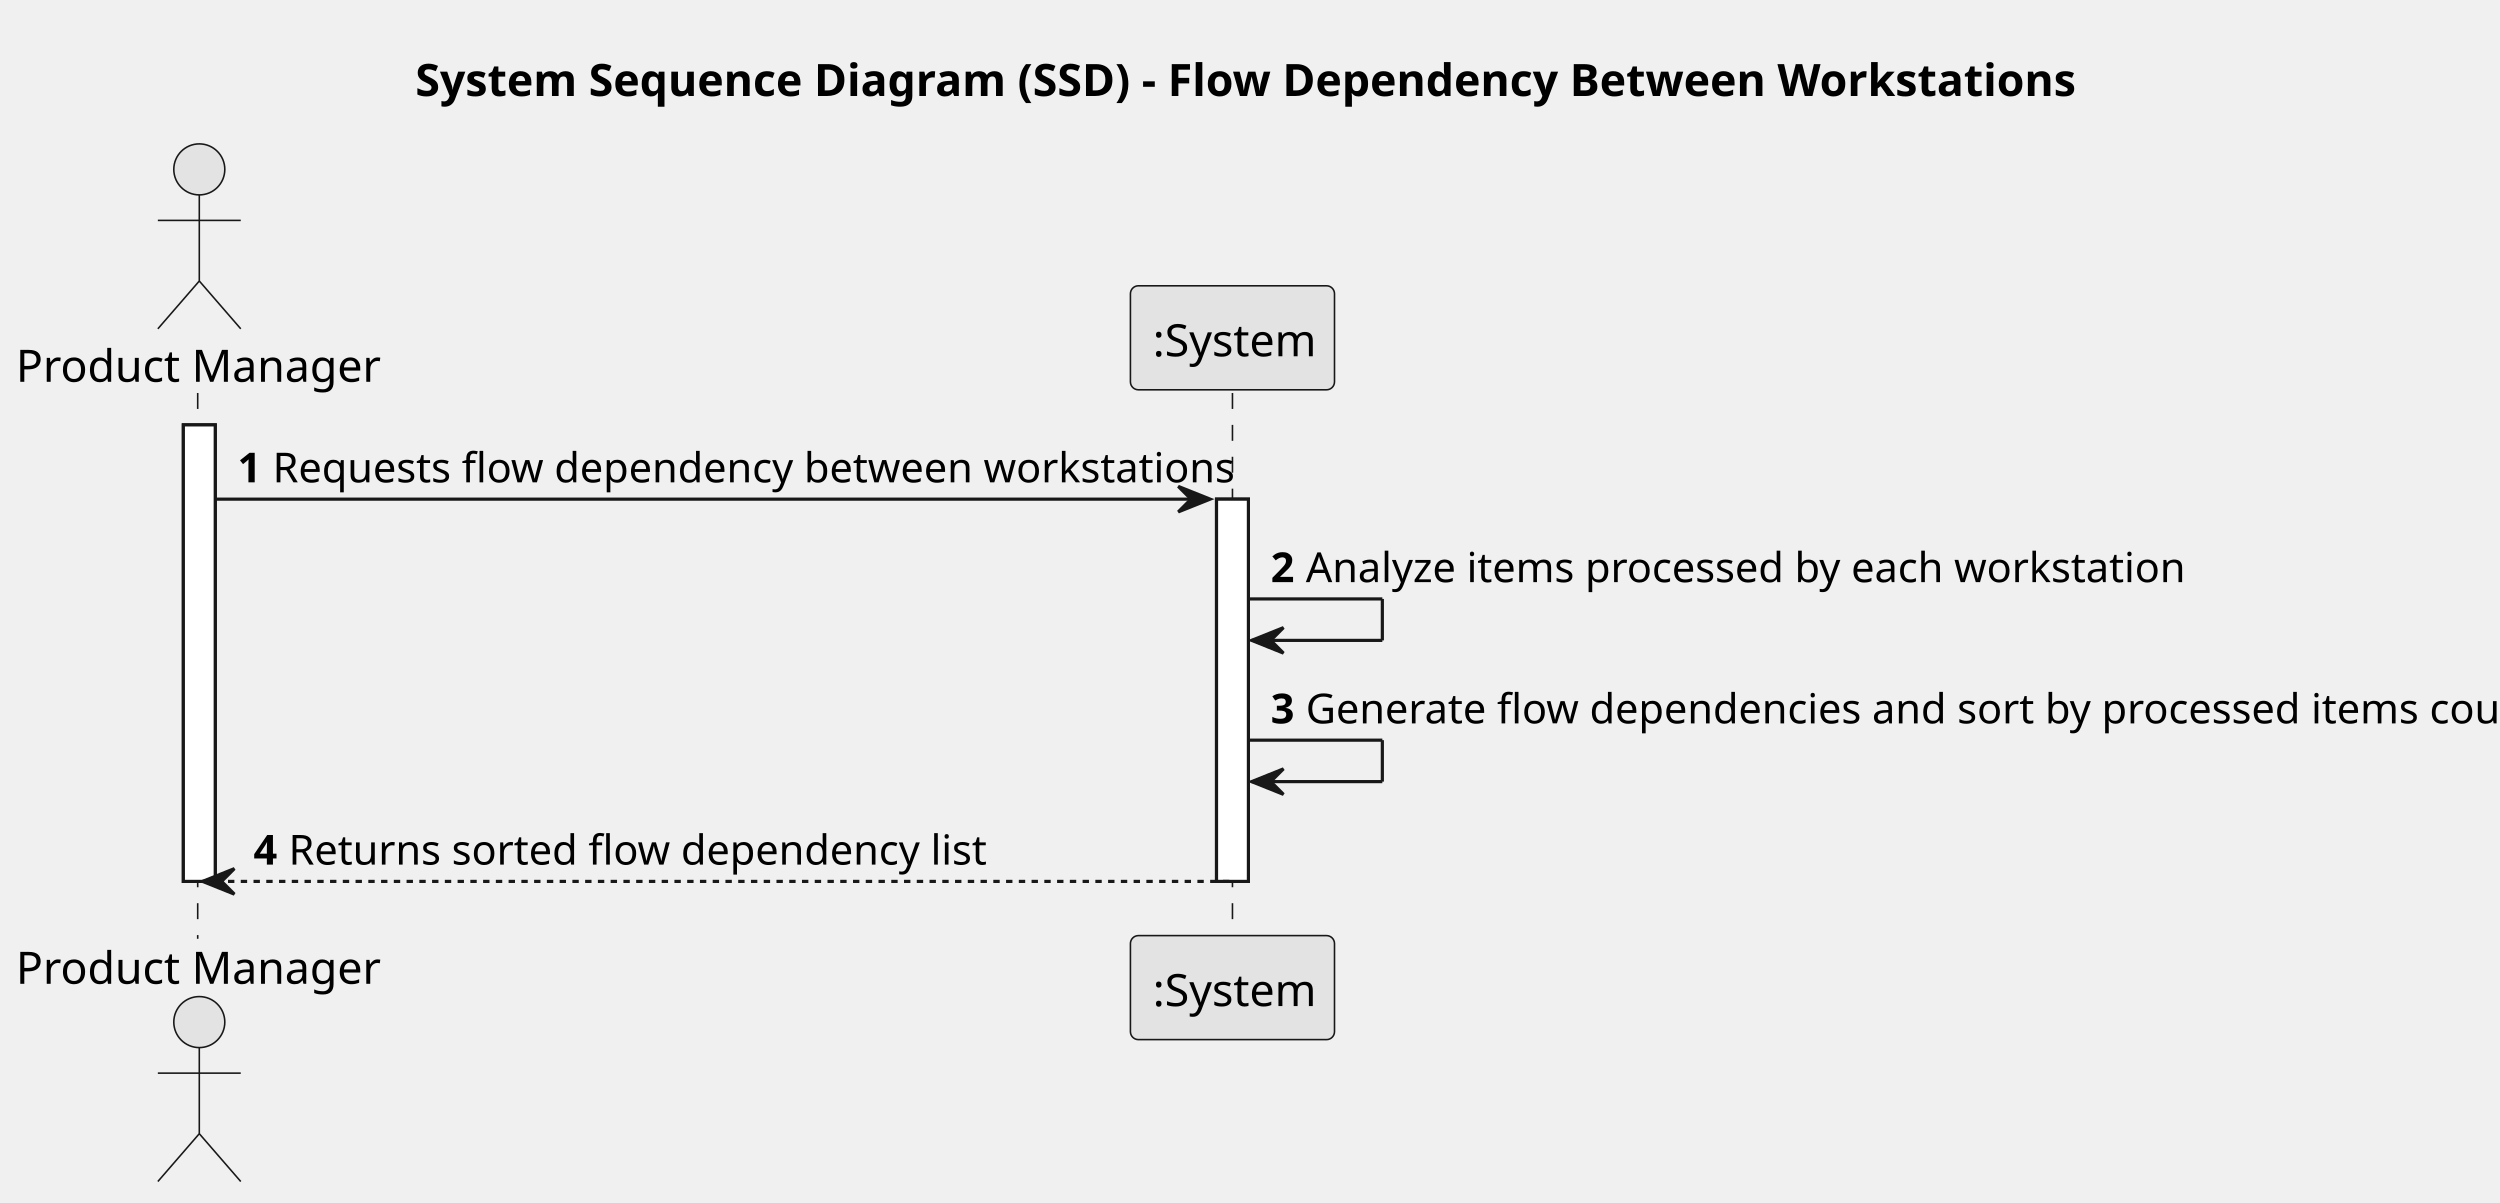
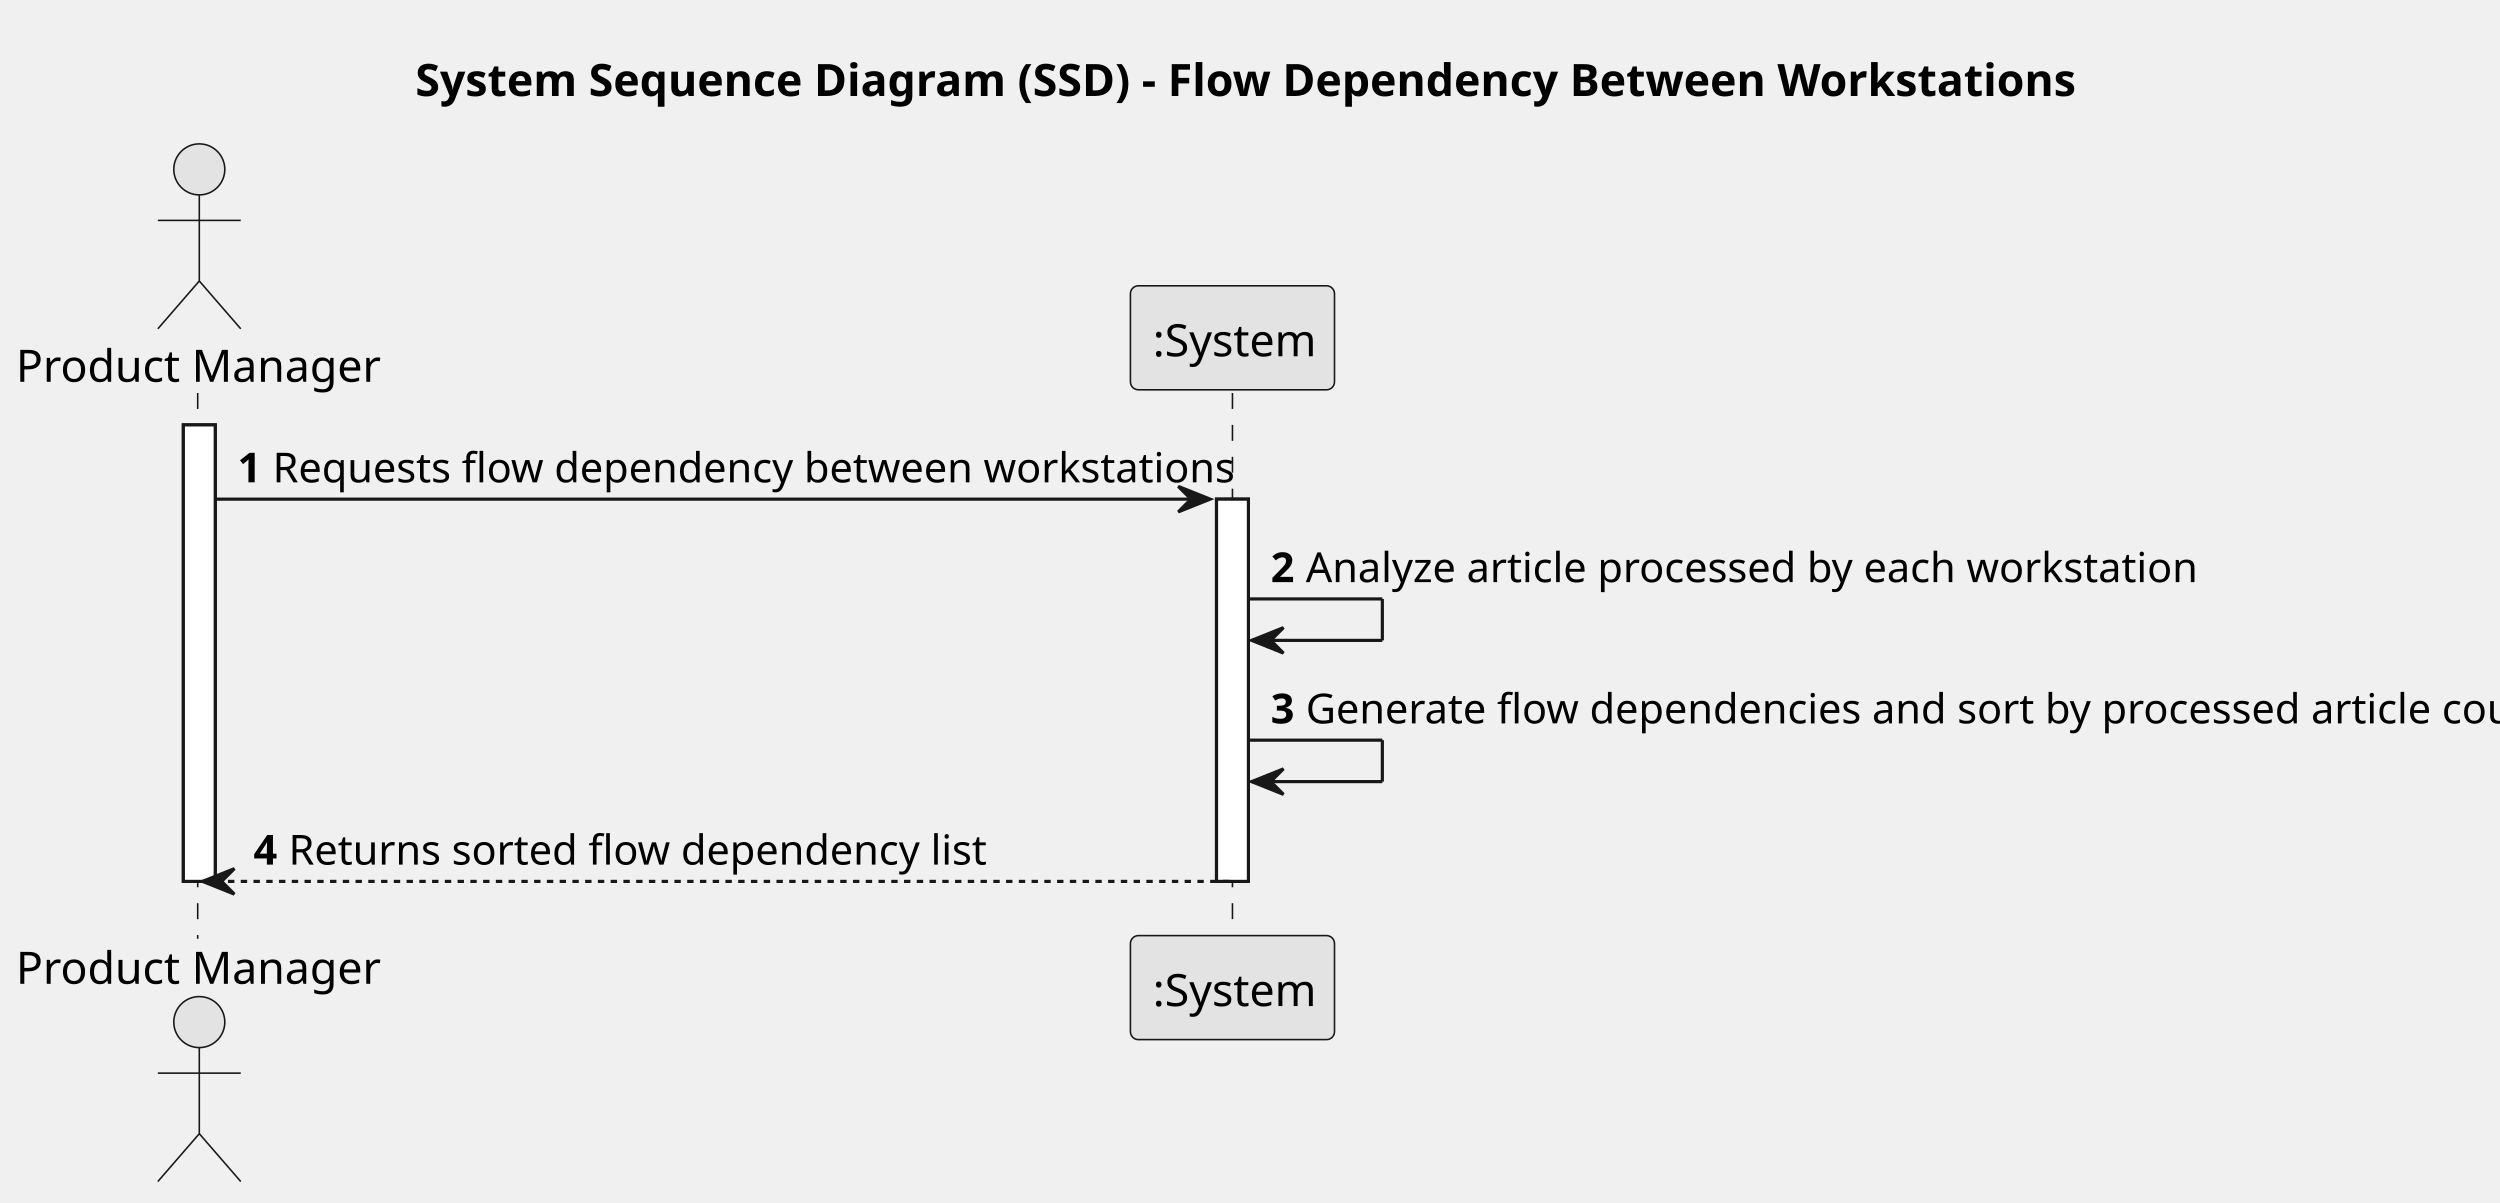
<svg xmlns="http://www.w3.org/2000/svg" contentStyleType="text/css" height="377px" preserveAspectRatio="none" style="width:784px;height:377px;background:#FFFFFF;" version="1.1" viewBox="0 0 784 377" width="784px" zoomAndPan="magnify">
  <defs />
  <g>
    <text fill="#000000" font-family="sans-serif" font-size="14" font-weight="bold" lengthAdjust="spacing" textLength="528" x="130.25" y="30.107">System Sequence Diagram (SSD) - Flow Dependency Between Workstations</text>
    <rect fill="#FFFFFF" height="143.164" style="stroke:#181818;stroke-width:1.0;" width="10" x="57.5" y="133.242" />
    <rect fill="#FFFFFF" height="119.873" style="stroke:#181818;stroke-width:1.0;" width="10" x="381.5" y="156.533" />
    <line style="stroke:#181818;stroke-width:0.5;stroke-dasharray:5.0,5.0;" x1="62" x2="62" y1="123.242" y2="294.406" />
    <line style="stroke:#181818;stroke-width:0.5;stroke-dasharray:5.0,5.0;" x1="386.5" x2="386.5" y1="123.242" y2="294.406" />
    <text fill="#000000" font-family="sans-serif" font-size="14" lengthAdjust="spacing" textLength="109" x="5" y="119.728">Product Manager</text>
    <ellipse cx="62.5" cy="53.121" fill="#E3E3E3" rx="8" ry="8" style="stroke:#181818;stroke-width:0.5;" />
    <path d="M62.5,61.121 L62.5,88.121 M49.5,69.121 L75.5,69.121 M62.5,88.121 L49.5,103.121 M62.5,88.121 L75.5,103.121 " fill="none" style="stroke:#181818;stroke-width:0.5;" />
    <text fill="#000000" font-family="sans-serif" font-size="14" lengthAdjust="spacing" textLength="109" x="5" y="308.514">Product Manager</text>
    <ellipse cx="62.5" cy="320.527" fill="#E3E3E3" rx="8" ry="8" style="stroke:#181818;stroke-width:0.5;" />
    <path d="M62.5,328.527 L62.5,355.527 M49.5,336.527 L75.5,336.527 M62.5,355.527 L49.5,370.527 M62.5,355.527 L75.5,370.527 " fill="none" style="stroke:#181818;stroke-width:0.5;" />
    <rect fill="#E3E3E3" height="32.621" rx="2.5" ry="2.5" style="stroke:#181818;stroke-width:0.5;" width="64" x="354.5" y="89.621" />
    <text fill="#000000" font-family="sans-serif" font-size="14" lengthAdjust="spacing" textLength="50" x="361.5" y="111.728">:System</text>
    <rect fill="#E3E3E3" height="32.621" rx="2.5" ry="2.5" style="stroke:#181818;stroke-width:0.5;" width="64" x="354.5" y="293.406" />
    <text fill="#000000" font-family="sans-serif" font-size="14" lengthAdjust="spacing" textLength="50" x="361.5" y="315.514">:System</text>
    <rect fill="#FFFFFF" height="143.164" style="stroke:#181818;stroke-width:1.0;" width="10" x="57.5" y="133.242" />
    <rect fill="#FFFFFF" height="119.873" style="stroke:#181818;stroke-width:1.0;" width="10" x="381.5" y="156.533" />
    <polygon fill="#181818" points="369.5,152.533,379.5,156.533,369.5,160.533,373.5,156.533" style="stroke:#181818;stroke-width:1.0;" />
    <line style="stroke:#181818;stroke-width:1.0;" x1="67.5" x2="375.5" y1="156.533" y2="156.533" />
    <text fill="#000000" font-family="sans-serif" font-size="13" font-weight="bold" lengthAdjust="spacing" textLength="7" x="74.5" y="151.27">1</text>
    <text fill="#000000" font-family="sans-serif" font-size="13" lengthAdjust="spacing" textLength="284" x="85.5" y="151.27">Requests flow dependency between workstations</text>
    <line style="stroke:#181818;stroke-width:1.0;" x1="391.5" x2="433.5" y1="187.824" y2="187.824" />
    <line style="stroke:#181818;stroke-width:1.0;" x1="433.5" x2="433.5" y1="187.824" y2="200.824" />
    <line style="stroke:#181818;stroke-width:1.0;" x1="392.5" x2="433.5" y1="200.824" y2="200.824" />
    <polygon fill="#181818" points="402.5,196.824,392.5,200.824,402.5,204.824,398.5,200.824" style="stroke:#181818;stroke-width:1.0;" />
    <text fill="#000000" font-family="sans-serif" font-size="13" font-weight="bold" lengthAdjust="spacing" textLength="7" x="398.5" y="182.561">2</text>
-     <text fill="#000000" font-family="sans-serif" font-size="13" lengthAdjust="spacing" textLength="267" x="409.5" y="182.561">Analyze items processed by each workstation</text>
+     <text fill="#000000" font-family="sans-serif" font-size="13" lengthAdjust="spacing" textLength="267" x="409.5" y="182.561">Analyze article processed by each workstation</text>
    <line style="stroke:#181818;stroke-width:1.0;" x1="391.5" x2="433.5" y1="232.115" y2="232.115" />
    <line style="stroke:#181818;stroke-width:1.0;" x1="433.5" x2="433.5" y1="232.115" y2="245.115" />
    <line style="stroke:#181818;stroke-width:1.0;" x1="392.5" x2="433.5" y1="245.115" y2="245.115" />
    <polygon fill="#181818" points="402.5,241.115,392.5,245.115,402.5,249.115,398.5,245.115" style="stroke:#181818;stroke-width:1.0;" />
    <text fill="#000000" font-family="sans-serif" font-size="13" font-weight="bold" lengthAdjust="spacing" textLength="7" x="398.5" y="226.852">3</text>
-     <text fill="#000000" font-family="sans-serif" font-size="13" lengthAdjust="spacing" textLength="368" x="409.5" y="226.852">Generate flow dependencies and sort by processed items count</text>
+     <text fill="#000000" font-family="sans-serif" font-size="13" lengthAdjust="spacing" textLength="368" x="409.5" y="226.852">Generate flow dependencies and sort by processed article count</text>
    <polygon fill="#181818" points="73.5,272.406,63.5,276.406,73.5,280.406,69.5,276.406" style="stroke:#181818;stroke-width:1.0;" />
    <line style="stroke:#181818;stroke-width:1.0;stroke-dasharray:2.0,2.0;" x1="67.5" x2="385.5" y1="276.406" y2="276.406" />
    <text fill="#000000" font-family="sans-serif" font-size="13" font-weight="bold" lengthAdjust="spacing" textLength="7" x="79.5" y="271.144">4</text>
    <text fill="#000000" font-family="sans-serif" font-size="13" lengthAdjust="spacing" textLength="206" x="90.5" y="271.144">Returns sorted flow dependency list</text>
  </g>
</svg>
